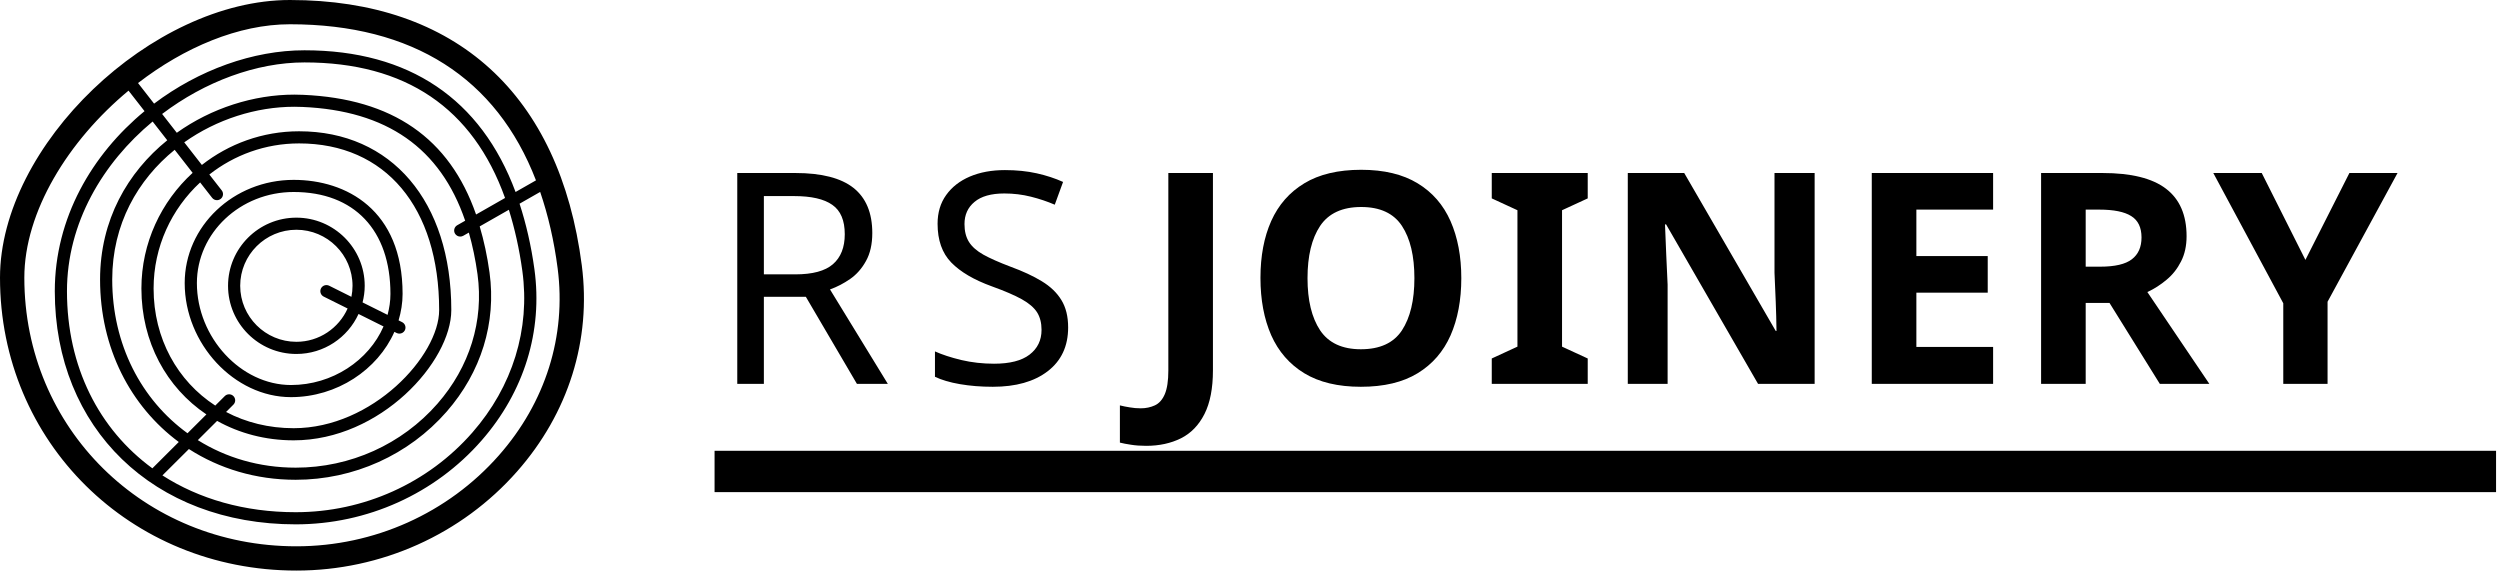
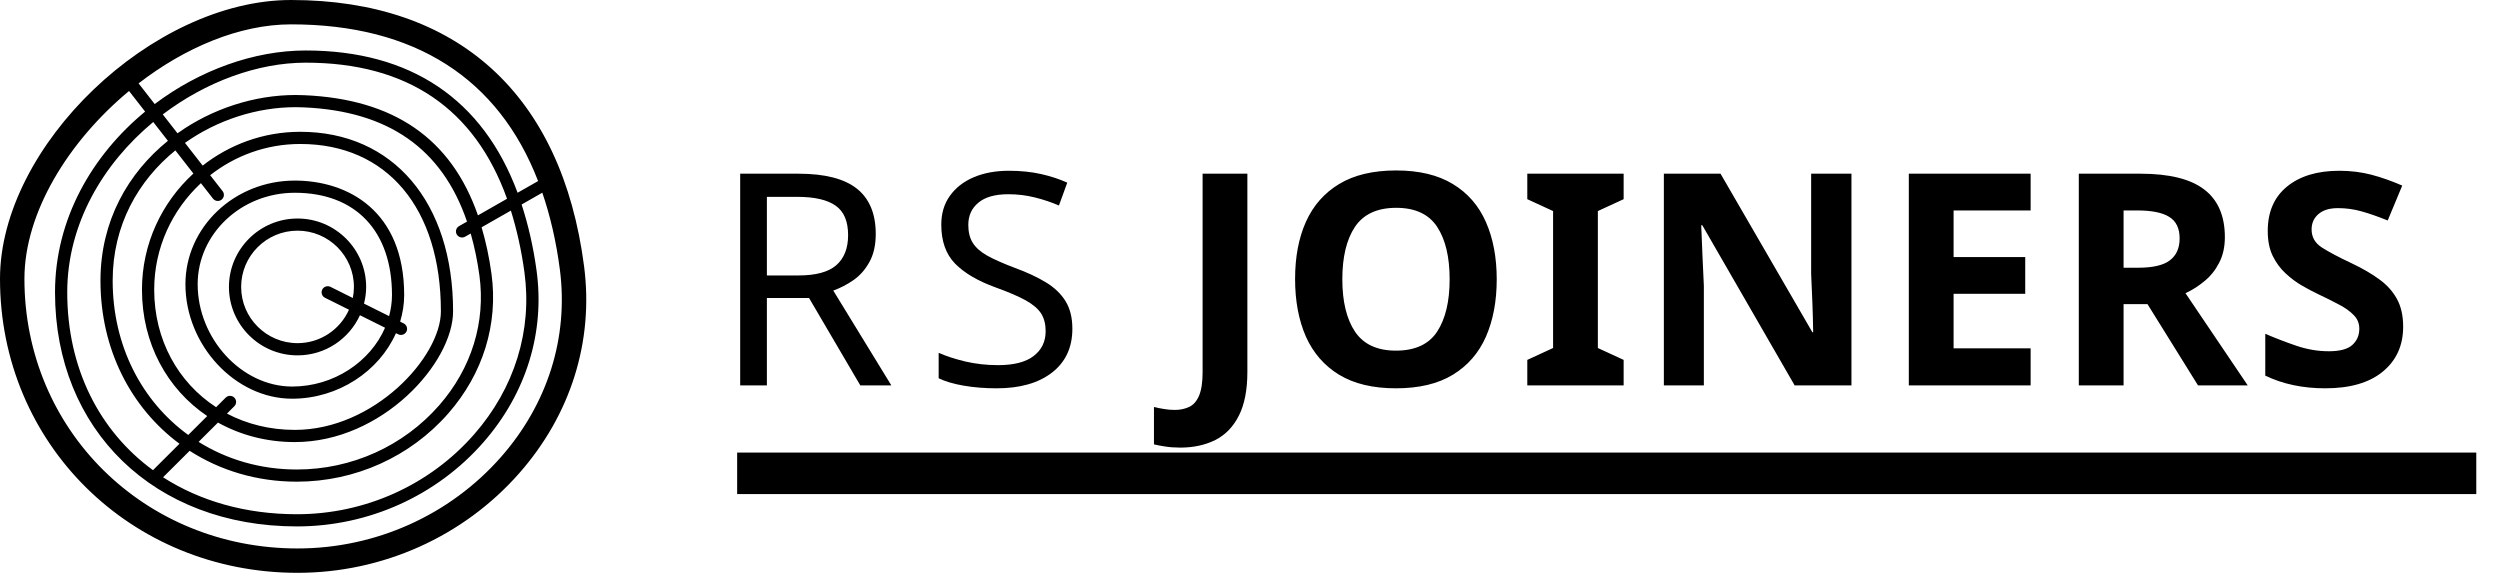
- <svg xmlns="http://www.w3.org/2000/svg" width="254px" height="58px" viewBox="0 0 254 58" version="1.1">
+ <svg xmlns="http://www.w3.org/2000/svg" width="253px" height="58px" viewBox="0 0 253 58" version="1.1">
  <g id="Page-1" stroke="none" stroke-width="1" fill="none" fill-rule="evenodd">
-     <g id="Home-page" transform="translate(-21, -20)" fill="#000000">
-       <g id="Group-11" transform="translate(21, 20)">
+     <g id="Home-page-Copy" transform="translate(-21, -20)" fill="#000000">
+       <g id="Group-6" transform="translate(21, 20)">
        <g id="Group" transform="translate(72, 9)">
-           <rect id="Rectangle" x="0.6" y="36.8" width="181" height="4.2" />
+           <rect id="Rectangle" x="2.6" y="36.8" width="176" height="4.2" />
          <g id="Group-2" font-size="30">
            <text id="RS" font-family="AvenirNext-Regular, Avenir Next" font-weight="normal" letter-spacing="2.8">
              <tspan x="0" y="30">RS</tspan>
            </text>
-             <text id="JOINERY" font-family="AvenirNext-Bold, Avenir Next" font-weight="bold" letter-spacing="0.4">
-               <tspan x="44" y="30">JOINERY</tspan>
+             <text id="JOINERS" font-family="AvenirNext-Bold, Avenir Next" font-weight="bold" letter-spacing="0.4">
+               <tspan x="47" y="30">JOINERS</tspan>
            </text>
          </g>
        </g>
-         <g id="timber" fill-rule="nonzero">
+         <g id="noun_timber_1590166" fill-rule="nonzero">
          <path d="M59.111,26.96 C56.863,9.575 46.331,0 29.457,0 C15.417,0 0,14.767 0,28.216 C0,44.901 13.227,57.97 30.111,57.97 C38.722,57.97 46.896,54.302 52.534,47.904 C57.757,41.982 60.091,34.542 59.111,26.96 Z M54.455,18.325 L52.381,19.506 C48.871,10.059 41.581,5.109 30.934,5.109 C25.7,5.109 20.195,7.11 15.655,10.53 L14.024,8.438 C18.707,4.824 24.232,2.465 29.457,2.465 C41.952,2.465 50.444,7.92 54.455,18.325 Z M46.222,23.725 C46.338,23.925 46.547,24.036 46.761,24.036 C46.866,24.036 46.971,24.01 47.067,23.955 L47.635,23.632 C48.008,24.942 48.306,26.346 48.515,27.863 C49.165,32.603 47.719,37.276 44.443,41.02 C40.833,45.147 35.584,47.514 30.043,47.514 C26.327,47.514 22.943,46.491 20.098,44.718 L22.058,42.763 C24.319,44.02 26.958,44.738 29.835,44.738 C38.676,44.738 45.852,36.732 45.852,31.507 C45.852,20.47 39.781,13.338 30.384,13.338 C26.658,13.338 23.235,14.624 20.51,16.759 L18.719,14.461 C22.013,12.124 26.026,10.847 29.905,10.847 C30.182,10.847 30.458,10.853 30.735,10.866 C39.294,11.237 44.739,15.035 47.262,22.424 L46.453,22.885 C46.158,23.054 46.056,23.43 46.222,23.725 Z M23.714,40.24 C23.473,40 23.081,40 22.84,40.24 L21.87,41.208 C18.04,38.718 15.605,34.411 15.605,29.312 C15.605,25.057 17.433,21.228 20.334,18.535 L21.554,20.1 C21.675,20.257 21.858,20.338 22.041,20.338 C22.173,20.338 22.306,20.296 22.42,20.209 C22.69,20 22.738,19.613 22.528,19.343 L21.269,17.731 C23.783,15.758 26.945,14.571 30.385,14.571 C39.164,14.571 44.618,21.061 44.618,31.507 C44.618,36.137 37.852,43.505 29.836,43.505 C27.312,43.505 24.982,42.914 22.969,41.856 L23.714,41.111 C23.955,40.871 23.955,40.482 23.714,40.24 Z M19.572,17.561 C16.382,20.484 14.367,24.662 14.367,29.312 C14.367,34.764 16.926,39.38 20.97,42.104 L19.051,44.018 C14.361,40.616 11.402,35.009 11.402,28.401 C11.402,22.766 14.007,18.261 17.747,15.22 L19.572,17.561 Z M10.167,28.402 C10.167,35.361 13.258,41.273 18.163,44.907 L15.481,47.581 C10.066,43.621 6.804,37.288 6.804,29.583 C6.804,22.659 10.436,16.559 15.507,12.347 L16.993,14.252 C12.972,17.507 10.167,22.344 10.167,28.402 Z M19.192,45.622 C22.275,47.604 25.974,48.746 30.041,48.746 C35.94,48.746 41.529,46.226 45.374,41.83 C48.888,37.813 50.438,32.793 49.737,27.696 C49.505,26.006 49.165,24.451 48.737,23.002 L51.7,21.313 C52.292,23.213 52.761,25.271 53.07,27.528 C53.883,33.443 52.08,39.272 47.993,43.945 C43.493,49.09 36.948,52.04 30.041,52.04 C24.827,52.04 20.218,50.691 16.502,48.3 L19.192,45.622 Z M48.369,21.794 C45.665,14.022 39.87,10.029 30.789,9.634 C30.495,9.622 30.2,9.614 29.907,9.614 C25.764,9.614 21.478,10.984 17.963,13.49 L16.472,11.578 C20.813,8.291 26.048,6.342 30.934,6.342 C41.21,6.342 48.037,10.973 51.313,20.114 L48.369,21.794 Z M50.678,46.276 C45.505,52.141 38.011,55.504 30.111,55.504 C14.612,55.504 2.472,43.516 2.472,28.215 C2.472,21.514 6.932,14.295 13.059,9.209 L14.685,11.294 C9.347,15.7 5.567,22.142 5.567,29.583 C5.567,43.531 15.633,53.274 30.044,53.274 C37.309,53.274 44.193,50.169 48.928,44.755 C53.253,39.811 55.16,33.636 54.298,27.362 C53.966,24.943 53.45,22.732 52.787,20.696 L54.882,19.5 C55.687,21.862 56.292,24.444 56.658,27.275 C57.55,34.145 55.424,40.893 50.678,46.276 Z M40.07,33.717 L40.303,33.834 C40.395,33.875 40.488,33.897 40.581,33.897 C40.808,33.897 41.025,33.771 41.133,33.558 C41.285,33.252 41.162,32.883 40.855,32.73 L40.496,32.55 C40.751,31.687 40.903,30.788 40.903,29.861 C40.903,21.317 35.184,18.275 29.834,18.275 C23.73,18.275 18.765,22.98 18.765,28.763 C18.765,34.935 23.809,40.349 29.558,40.349 C34.245,40.349 38.37,37.558 40.07,33.717 Z M20.004,28.763 C20.004,23.659 24.414,19.507 29.836,19.507 C35.993,19.507 39.669,23.378 39.669,29.861 C39.669,30.591 39.56,31.304 39.377,31.991 L36.837,30.725 C36.973,30.186 37.055,29.621 37.055,29.039 C37.055,25.221 33.939,22.114 30.112,22.114 C26.284,22.114 23.169,25.221 23.169,29.039 C23.169,32.858 26.284,35.963 30.112,35.963 C32.916,35.963 35.333,34.293 36.427,31.9 L38.967,33.166 C37.477,36.608 33.777,39.118 29.563,39.118 C24.469,39.116 20.004,34.28 20.004,28.763 Z M32.887,30.134 L35.317,31.344 C34.427,33.332 32.432,34.727 30.111,34.727 C26.964,34.727 24.404,32.175 24.404,29.036 C24.404,25.897 26.964,23.343 30.111,23.343 C33.257,23.343 35.817,25.896 35.817,29.036 C35.817,29.421 35.776,29.795 35.704,30.157 L33.442,29.028 C33.135,28.879 32.764,29 32.611,29.305 C32.46,29.611 32.583,29.982 32.887,30.134 Z" id="Shape" />
        </g>
      </g>
    </g>
  </g>
</svg>
